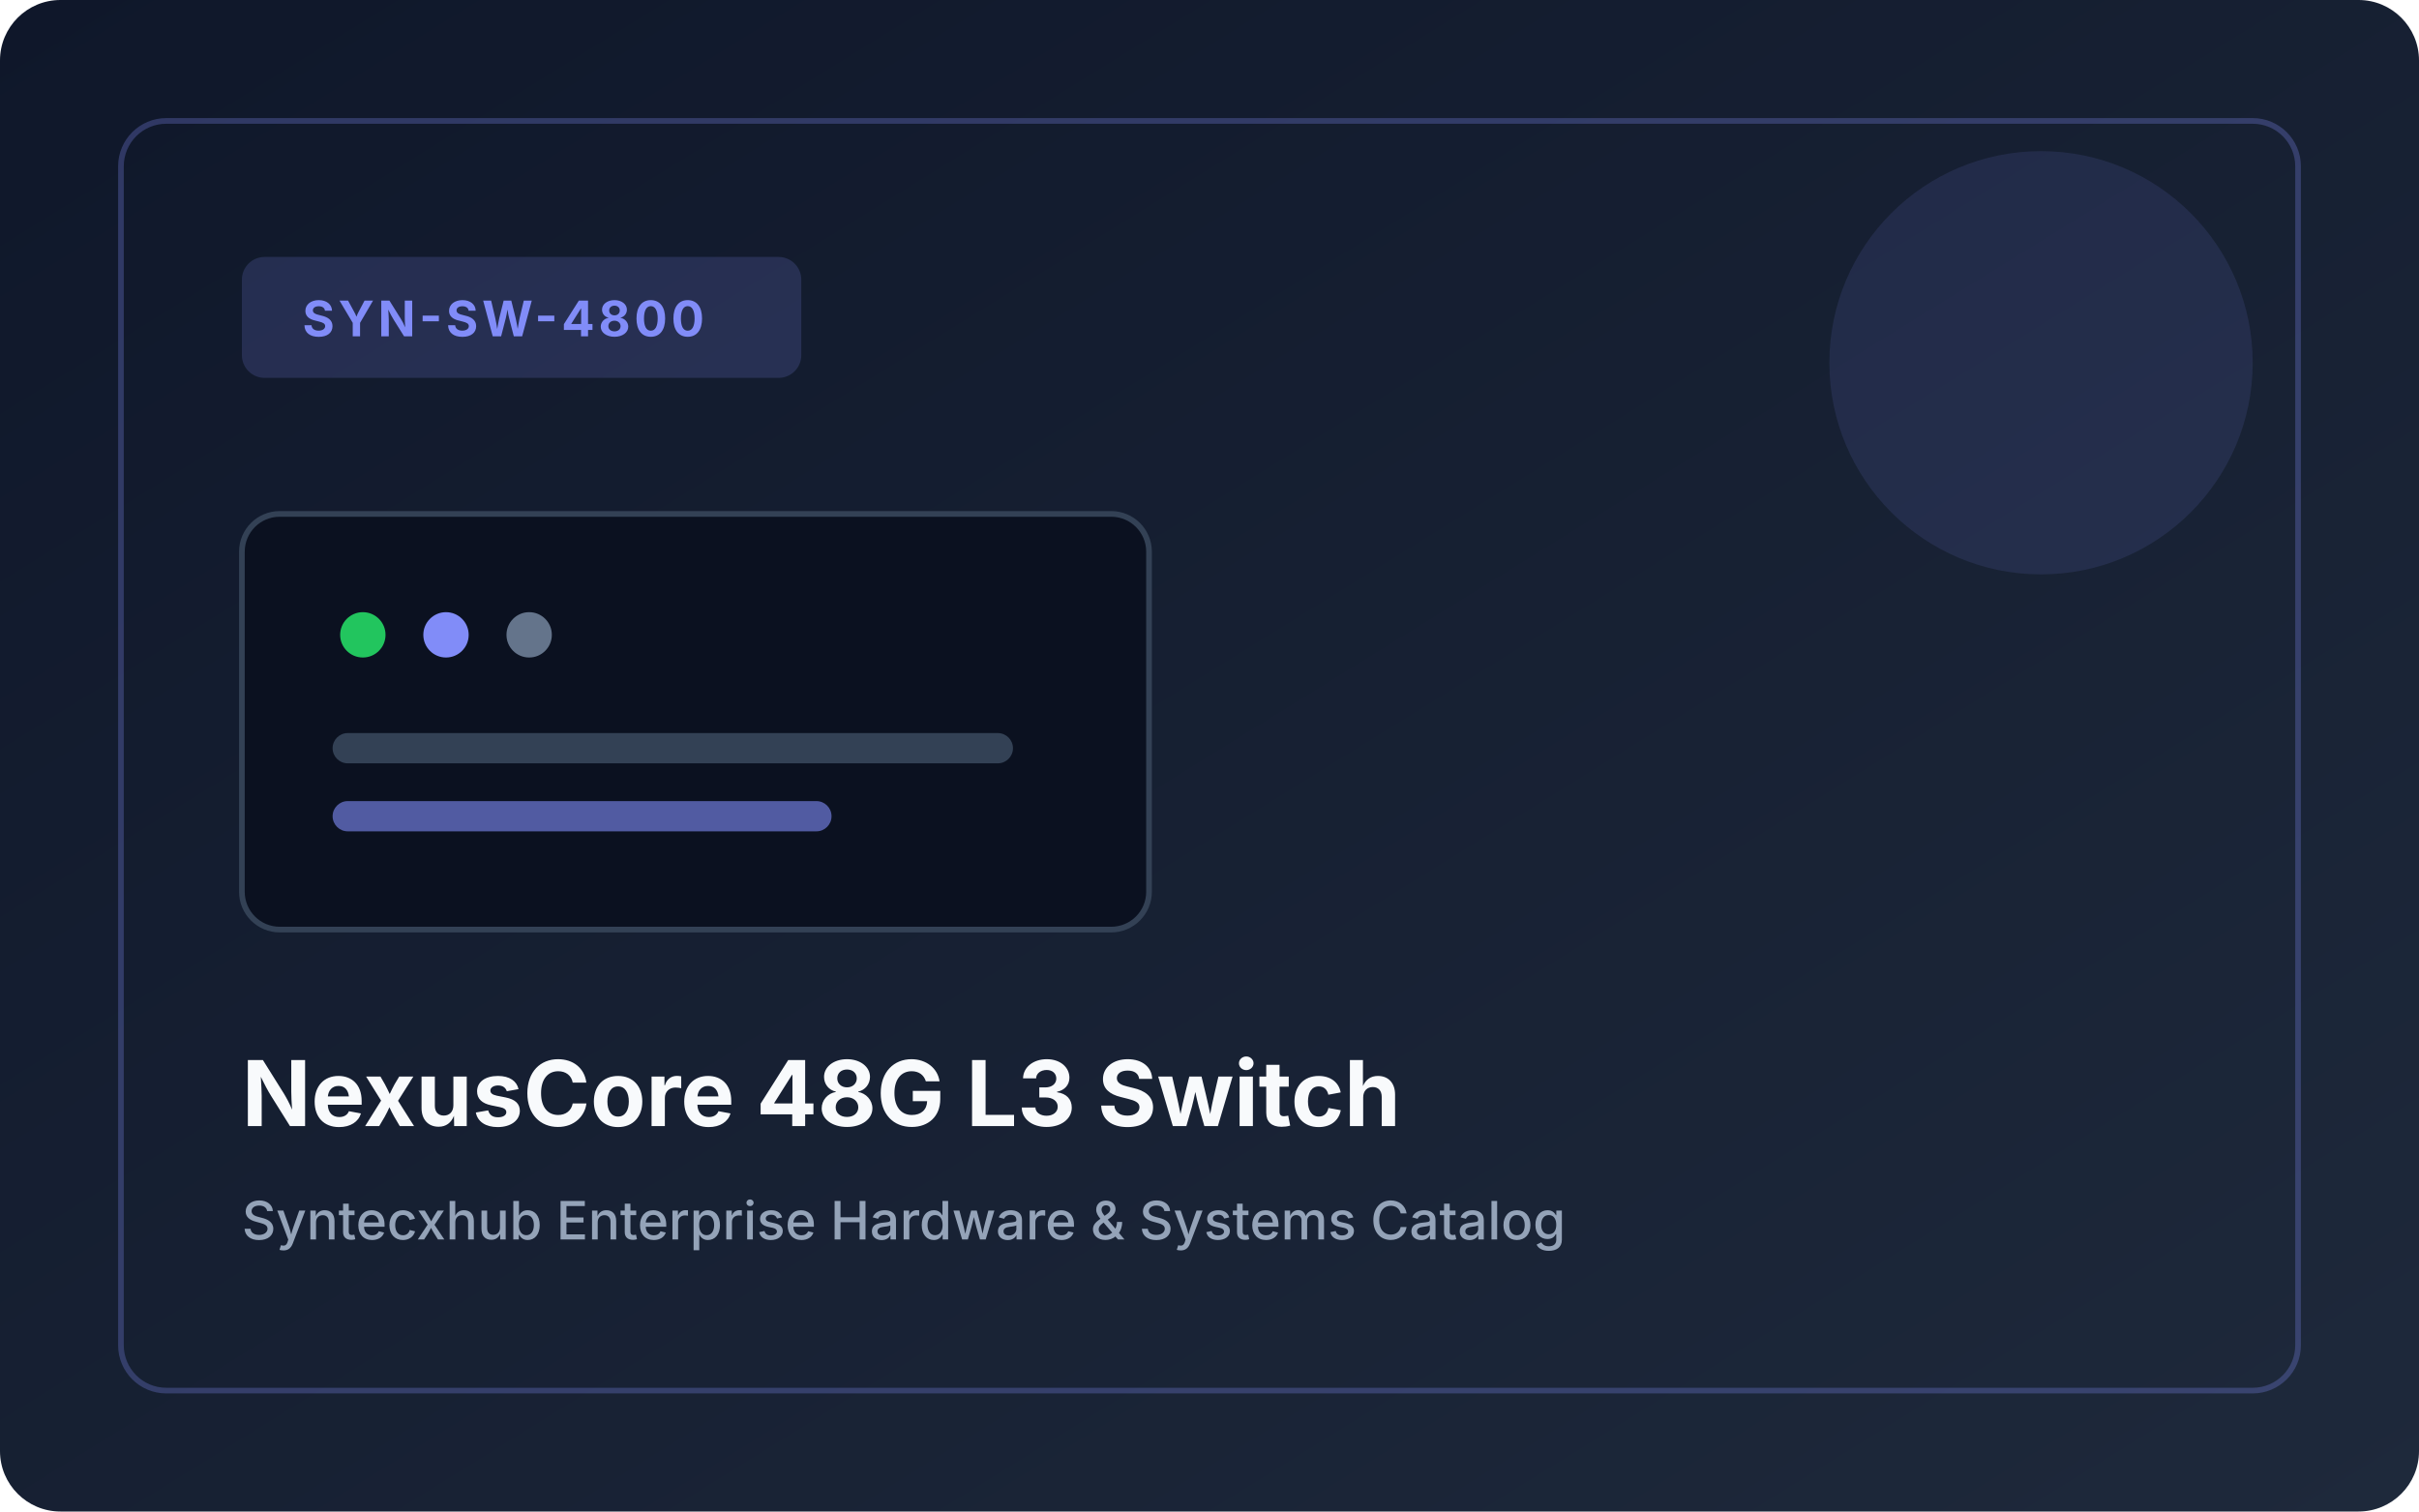
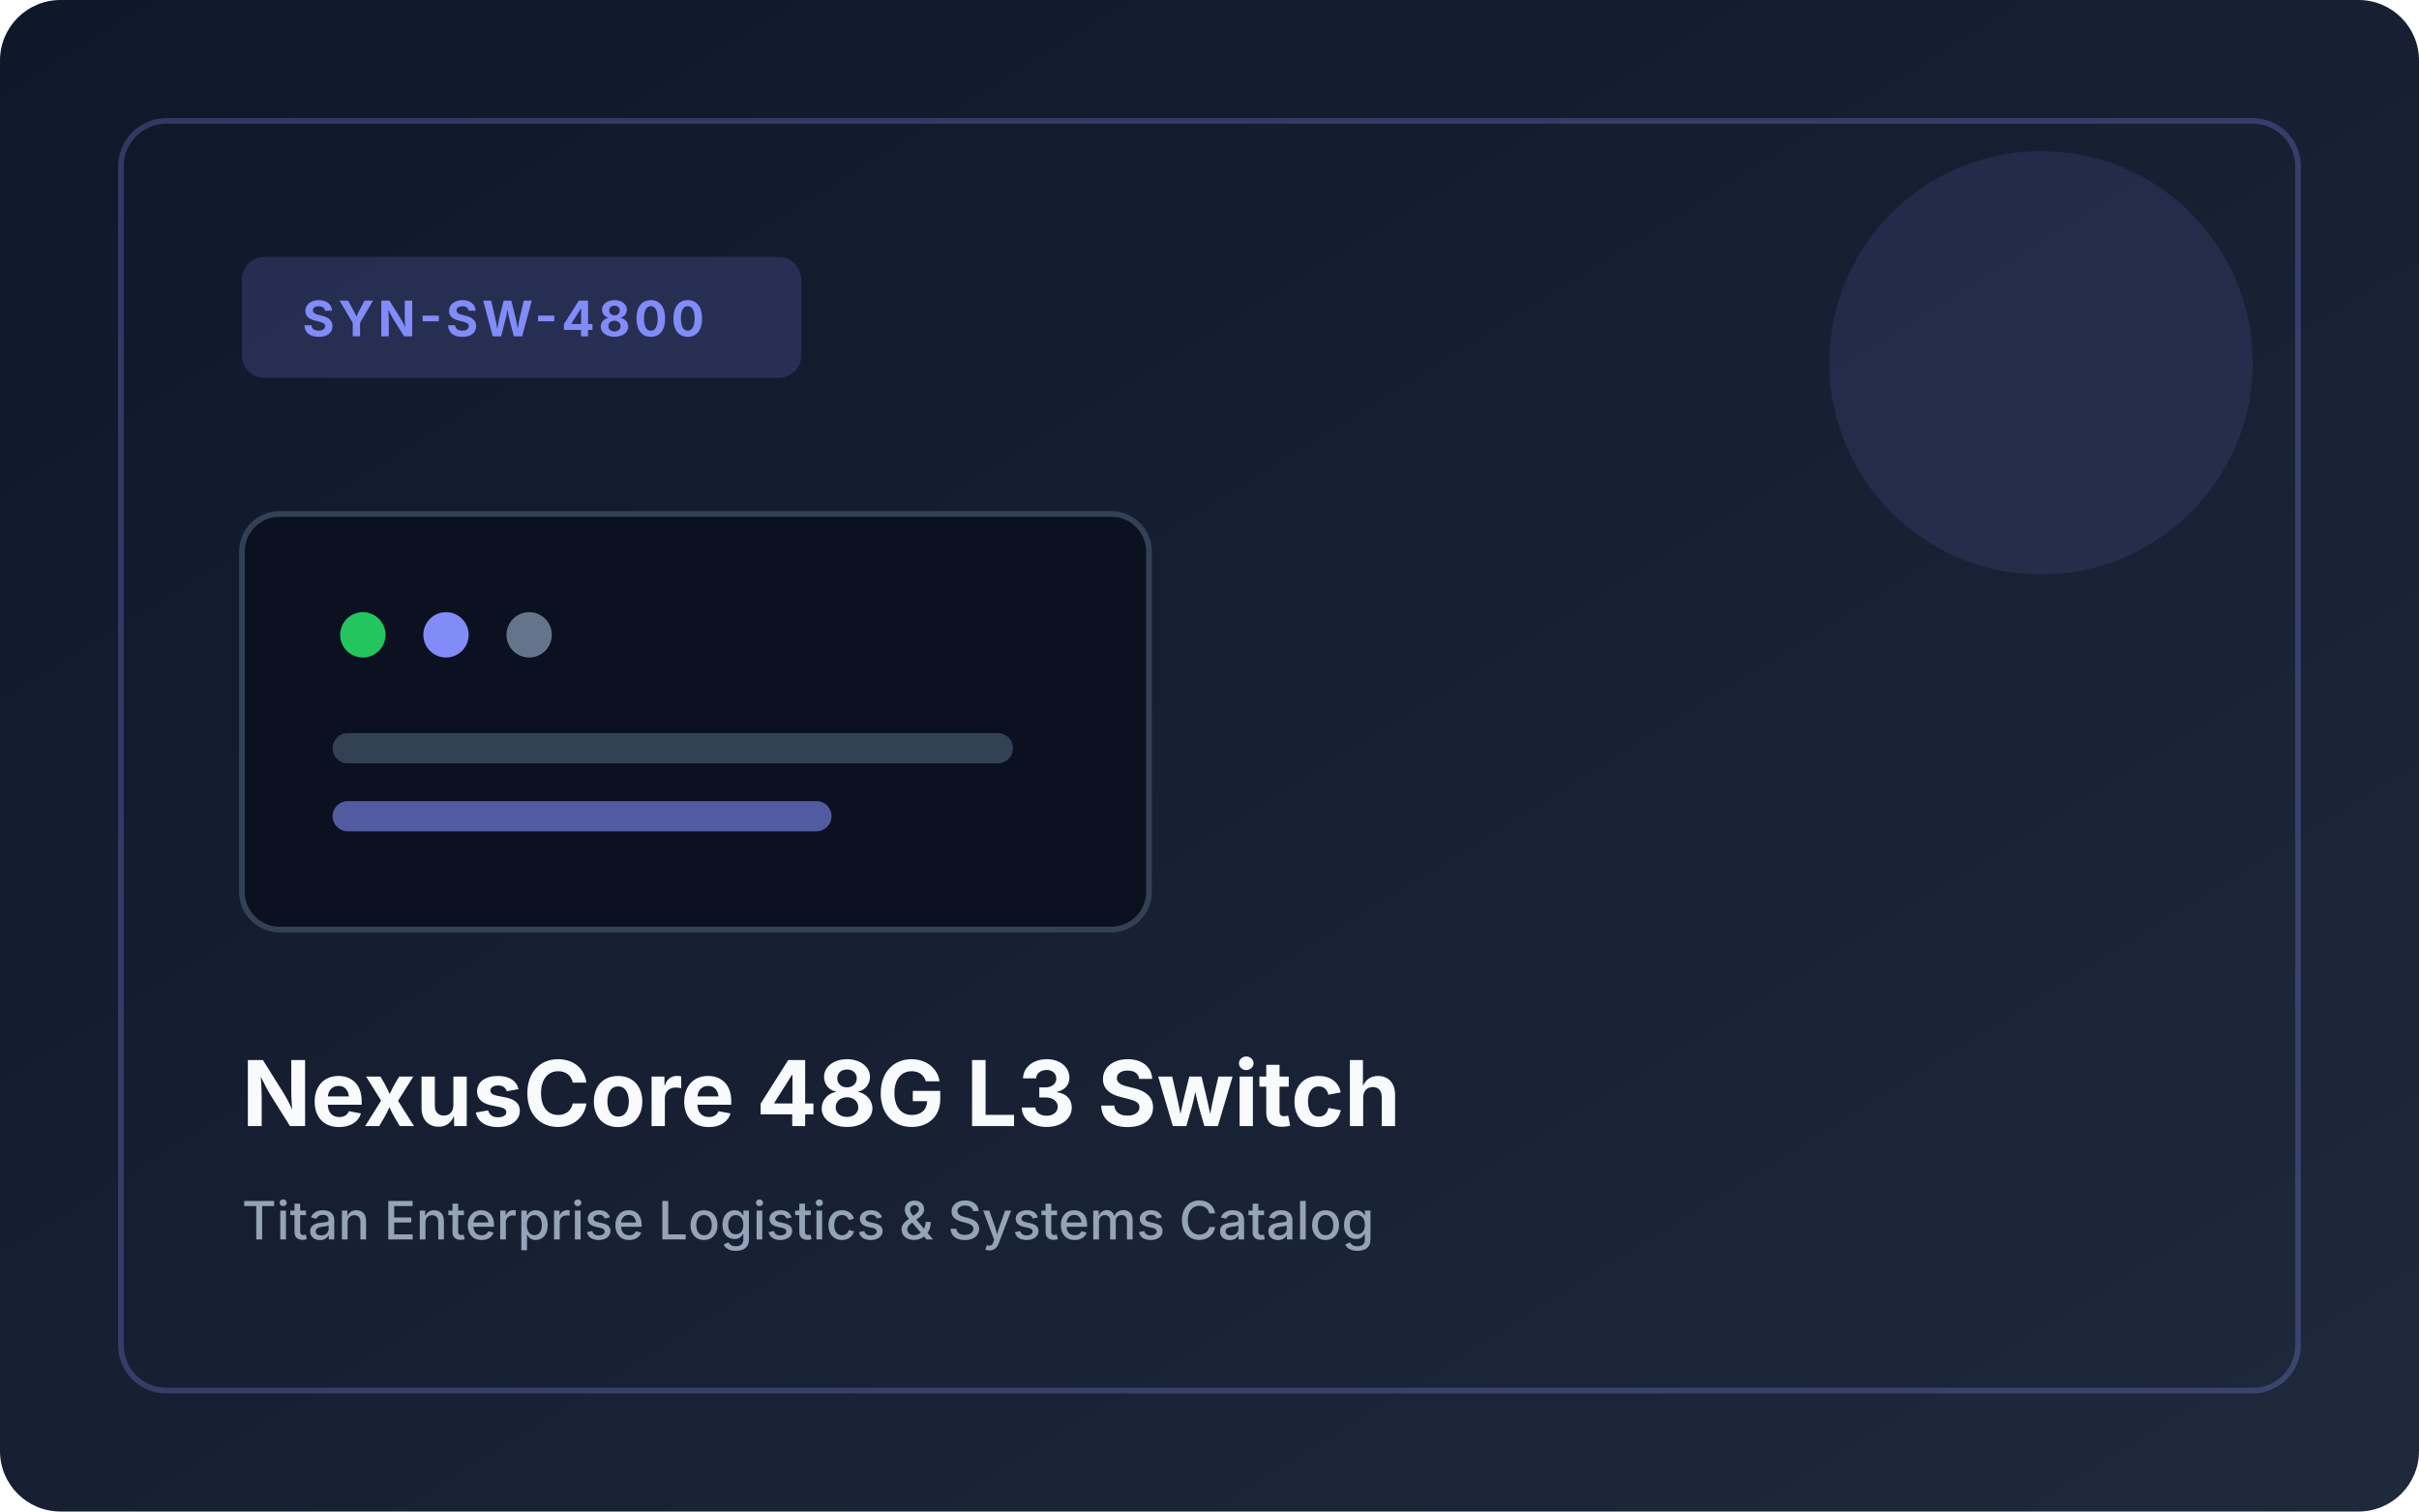
<svg xmlns="http://www.w3.org/2000/svg" viewBox="0 0 640 400" width="640" height="400">
  <defs>
    <linearGradient id="bg-SYN-SW-4800" x1="0" y1="0" x2="1" y2="1">
      <stop offset="0%" stop-color="#0F172A" />
      <stop offset="100%" stop-color="#1E293B" />
    </linearGradient>
  </defs>
  <rect width="640" height="400" rx="16" fill="url(#bg-SYN-SW-4800)" />
  <rect x="32" y="32" width="576" height="336" rx="12" fill="none" stroke="#818CF8" stroke-opacity="0.28" stroke-width="1.5" />
  <circle cx="540" cy="96" r="56" fill="#818CF8" fill-opacity="0.12" />
  <rect x="64" y="68" width="148" height="32" rx="6" fill="#818CF8" fill-opacity="0.18" />
  <text x="80" y="89" fill="#818CF8" font-family="Inter, system-ui, sans-serif" font-size="13" font-weight="700" letter-spacing="1">SYN-SW-4800</text>
  <rect x="64" y="136" width="240" height="110" rx="10" fill="#0B1120" stroke="#334155" stroke-width="1.5" />
  <circle cx="96" cy="168" r="6" fill="#22C55E" />
  <circle cx="118" cy="168" r="6" fill="#818CF8" />
  <circle cx="140" cy="168" r="6" fill="#64748B" />
  <rect x="88" y="194" width="180" height="8" rx="4" fill="#334155" />
  <rect x="88" y="212" width="132" height="8" rx="4" fill="#818CF8" fill-opacity="0.6" />
  <text x="64" y="298" fill="#F8FAFC" font-family="Inter, system-ui, sans-serif" font-size="24" font-weight="700">NexusCore 48G L3 Switch</text>
-   <text x="64" y="328" fill="#94A3B8" font-family="Inter, system-ui, sans-serif" font-size="14" font-weight="500">Syntecxhub Enterprise Hardware &amp; Systems Catalog</text>
+   <text x="64" y="328" fill="#94A3B8" font-family="Inter, system-ui, sans-serif" font-size="14" font-weight="500">Titan Enterprise Logistics &amp; Systems Catalog</text>
</svg>
